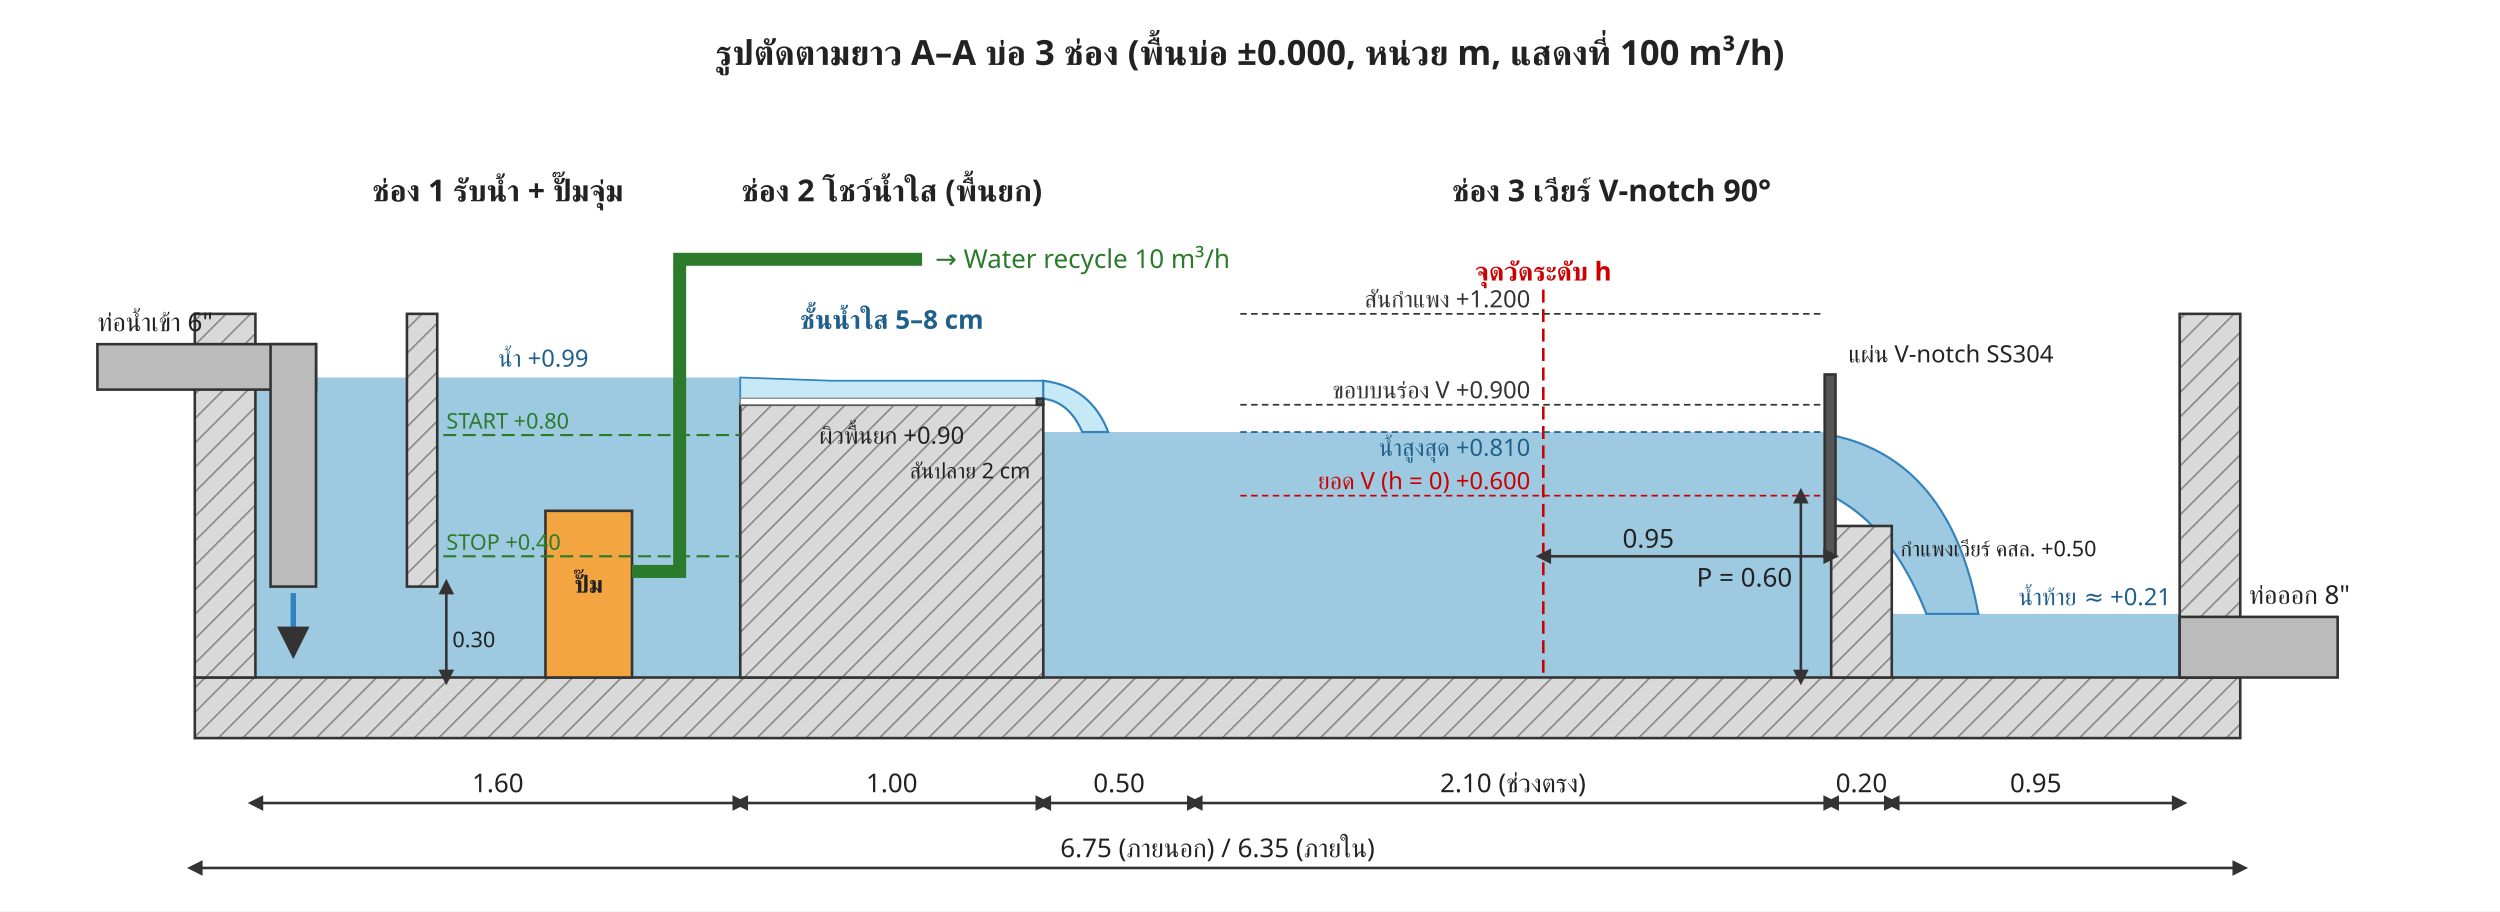
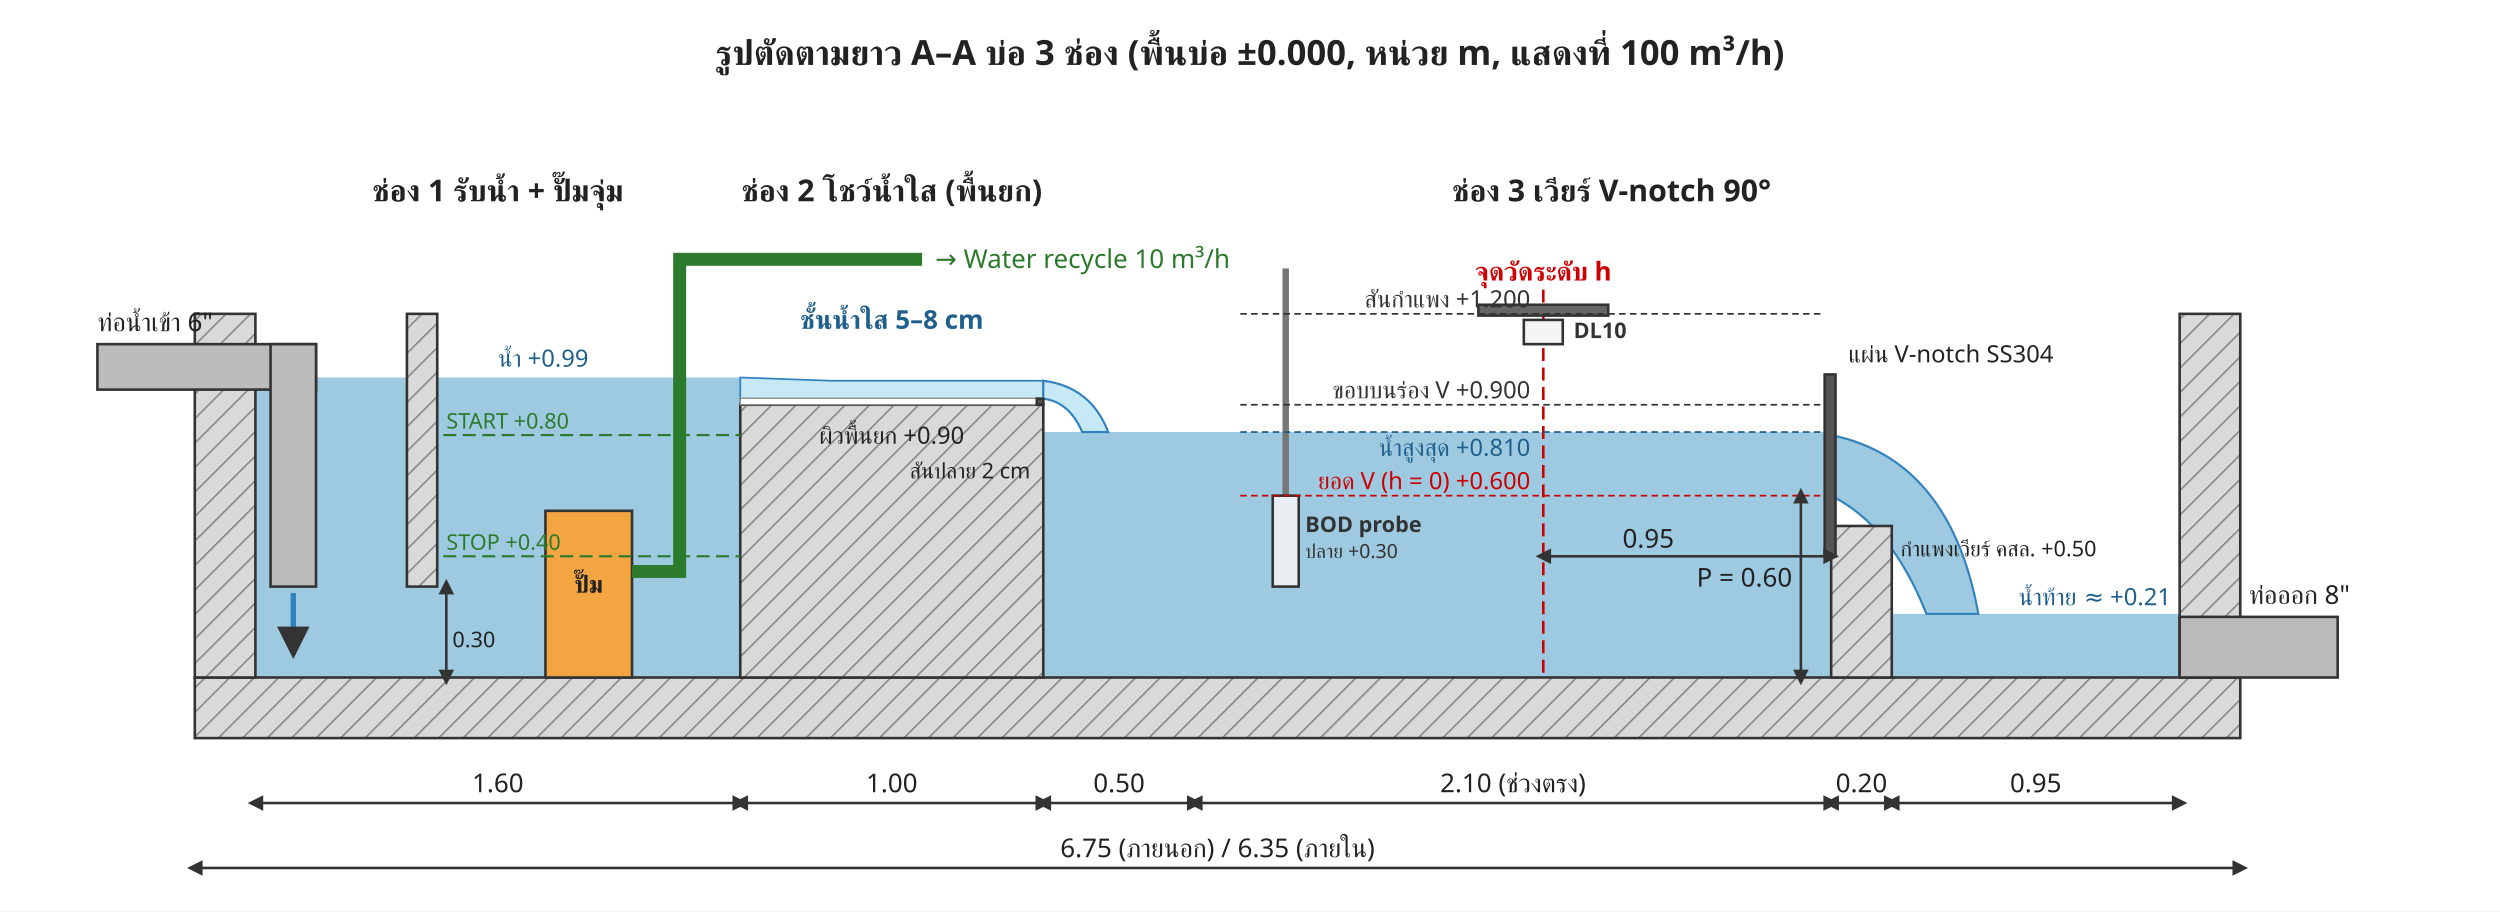
<svg xmlns="http://www.w3.org/2000/svg" viewBox="0 0 1155 421" width="1155" height="421" font-family="Sarabun, Tahoma, sans-serif">
  <defs>
    <pattern id="rc" width="8" height="8" patternUnits="userSpaceOnUse" patternTransform="rotate(45)">
      <rect width="8" height="8" fill="#d9d9d9" />
      <line x1="0" y1="0" x2="0" y2="8" stroke="#888" stroke-width="1.5" />
    </pattern>
    <marker id="a" viewBox="0 0 10 10" refX="5" refY="5" markerWidth="6" markerHeight="6" orient="auto-start-reverse">
      <path d="M0,0 L10,5 L0,10 z" fill="#333" />
    </marker>
  </defs>
  <rect width="1155" height="421" fill="white" />
  <text x="577.5" y="30.0" font-size="16" text-anchor="middle" fill="#222" font-weight="bold">รูปตัดตามยาว A–A บ่อ 3 ช่อง  (พื้นบ่อ ±0.000, หน่วย m, แสดงที่ 100 m³/h)</text>
  <rect x="118.0" y="174.4" width="224.0" height="138.6" fill="#9ecae1" stroke="none" stroke-width="1.2" />
  <polygon points="342.0,174.4 384.0,175.9 482.0,175.9 482.0,187.0 342.0,187.0" fill="#c6e9f5" stroke="#3182bd" stroke-width="0.8" fill-opacity="1" />
  <rect x="482.0" y="199.6" width="364.0" height="113.4" fill="#9ecae1" stroke="none" stroke-width="1.2" />
  <rect x="874.0" y="283.6" width="133.0" height="29.4" fill="#9ecae1" stroke="none" stroke-width="1.2" />
  <path d="M482.0,175.9 Q504.0,178.7 512.0,199.6 L500.0,199.6 Q494.0,185.6 482.0,184.2 z" fill="#c6e9f5" stroke="#3182bd" />
  <path d="M846.0,201.0 Q901.0,212.2 914.0,283.6 L890.0,283.6 Q874.0,243.0 846.0,229.0 z" fill="#9ecae1" stroke="#3182bd" />
  <rect x="90.0" y="313.0" width="945.0" height="28.0" fill="url(#rc)" stroke="#333" stroke-width="1.2" />
  <rect x="90.0" y="145.0" width="28.0" height="168.0" fill="url(#rc)" stroke="#333" stroke-width="1.2" />
  <rect x="1007.0" y="145.0" width="28.0" height="168.0" fill="url(#rc)" stroke="#333" stroke-width="1.2" />
  <rect x="342.0" y="187.0" width="140.0" height="126.0" fill="url(#rc)" stroke="#333" stroke-width="1.2" />
  <rect x="342.0" y="184.0" width="140.0" height="3.0" fill="#fff" stroke="#888" stroke-width="0.6" />
  <rect x="479.0" y="184.2" width="3.0" height="2.8" fill="#555" stroke="#333" stroke-width="1.2" />
  <rect x="45.0" y="159.0" width="101.0" height="21.0" fill="#bbb" stroke="#333" stroke-width="1.2" />
  <rect x="125.0" y="159.0" width="21.0" height="112.0" fill="#bbb" stroke="#333" stroke-width="1.2" />
  <text x="45.0" y="153.0" font-size="12" text-anchor="start" fill="#222" font-weight="normal">ท่อน้ำเข้า 6"</text>
  <line x1="135.5" y1="274.0" x2="135.5" y2="297.0" stroke="#3182bd" stroke-width="2.5" marker-end="url(#a)" />
  <rect x="188.0" y="145.0" width="14.0" height="126.0" fill="url(#rc)" stroke="#333" stroke-width="1.2" />
  <line x1="206.2" y1="271.0" x2="206.2" y2="313.0" stroke="#333" stroke-width="1.2" marker-start="url(#a)" marker-end="url(#a)" />
  <text x="209.0" y="299.0" font-size="10" text-anchor="start" fill="#222" font-weight="normal">0.30</text>
  <rect x="252.0" y="236.0" width="40.0" height="77.0" fill="#f2a541" stroke="#333" stroke-width="1.2" />
  <text x="272.0" y="273.8" font-size="11" text-anchor="middle" fill="#222" font-weight="bold">ปั๊ม</text>
  <path d="M292.0,264.0 H314.0 V119.8 H426.0" fill="none" stroke="#2c7a2c" stroke-width="6" />
  <text x="432.0" y="123.8" font-size="12" text-anchor="start" fill="#2c7a2c" font-weight="normal">→ Water recycle 10 m³/h</text>
  <line x1="204.8" y1="201.0" x2="342.0" y2="201.0" stroke="#2c7a2c" stroke-width="1" stroke-dasharray="6 3" />
  <text x="206.2" y="198.0" font-size="10" text-anchor="start" fill="#2c7a2c" font-weight="normal">START +0.80</text>
  <line x1="204.8" y1="257.0" x2="342.0" y2="257.0" stroke="#2c7a2c" stroke-width="1" stroke-dasharray="6 3" />
  <text x="206.2" y="254.0" font-size="10" text-anchor="start" fill="#2c7a2c" font-weight="normal">STOP +0.40</text>
  <line x1="713.0" y1="133.8" x2="713.0" y2="313.0" stroke="#c00" stroke-width="1.2" stroke-dasharray="6 3" />
  <text x="713.0" y="129.6" font-size="12" text-anchor="middle" fill="#c00" font-weight="bold">จุดวัดระดับ h</text>
+   <rect x="683.0" y="140.8" width="60.0" height="5.0" fill="#666" stroke="#333" stroke-width="1.2" />
+   <rect x="704.0" y="147.8" width="18.0" height="11.2" fill="#f5f5f5" stroke="#333" stroke-width="1.2" />
+   <text x="727.0" y="156.2" font-size="10" text-anchor="start" fill="#333" font-weight="bold">DL10</text>
+   <line x1="594.0" y1="124.0" x2="594.0" y2="254.2" stroke="#777" stroke-width="3" />
+   <rect x="588.0" y="229.0" width="12.0" height="42.0" fill="#e8eef2" stroke="#333" stroke-width="1.2" />
+   <text x="603.0" y="245.8" font-size="10" text-anchor="start" fill="#333" font-weight="bold">BOD probe</text>
+   <text x="603.0" y="257.8" font-size="9" text-anchor="start" fill="#333" font-weight="normal">ปลาย +0.30</text>
  <rect x="846.0" y="243.0" width="28.0" height="70.0" fill="url(#rc)" stroke="#333" stroke-width="1.2" />
  <rect x="843.0" y="173.0" width="5.0" height="84.0" fill="#555" stroke="#333" stroke-width="1.2" />
  <text x="854.0" y="167.4" font-size="11" text-anchor="start" fill="#222" font-weight="normal">แผ่น V-notch SS304</text>
  <text x="878.0" y="257.0" font-size="10" text-anchor="start" fill="#222" font-weight="normal">กำแพงเวียร์ คสล. +0.50</text>
  <rect x="1007.0" y="285.0" width="73.0" height="28.0" fill="#bbb" stroke="#333" stroke-width="1.2" />
  <text x="1039.0" y="279.0" font-size="12" text-anchor="start" fill="#222" font-weight="normal">ท่อออก 8"</text>
  <line x1="573.0" y1="145.0" x2="842.0" y2="145.0" stroke="#333" stroke-width="0.8" stroke-dasharray="3 2" />
  <text x="707.0" y="142.0" font-size="11" text-anchor="end" fill="#333" font-weight="normal">สันกำแพง +1.200</text>
  <line x1="573.0" y1="187.0" x2="842.0" y2="187.0" stroke="#333" stroke-width="0.8" stroke-dasharray="3 2" />
  <text x="707.0" y="184.0" font-size="11" text-anchor="end" fill="#333" font-weight="normal">ขอบบนร่อง V +0.900</text>
  <line x1="573.0" y1="199.6" x2="842.0" y2="199.6" stroke="#1f5f8b" stroke-width="0.8" stroke-dasharray="3 2" />
  <text x="707.0" y="210.6" font-size="11" text-anchor="end" fill="#1f5f8b" font-weight="normal">น้ำสูงสุด +0.810</text>
  <line x1="573.0" y1="229.0" x2="842.0" y2="229.0" stroke="#c00" stroke-width="0.8" stroke-dasharray="3 2" />
  <text x="707.0" y="226.0" font-size="11" text-anchor="end" fill="#c00" font-weight="normal">ยอด V (h = 0) +0.600</text>
  <text x="412.0" y="205.0" font-size="11" text-anchor="middle" fill="#222" font-weight="normal">ผิวพื้นยก +0.90</text>
  <text x="412.0" y="151.9" font-size="12" text-anchor="middle" fill="#1f5f8b" font-weight="bold">ชั้นน้ำใส 5–8 cm</text>
  <text x="476.0" y="221.0" font-size="10" text-anchor="end" fill="#222" font-weight="normal">สันปลาย 2 cm</text>
  <text x="251.0" y="169.4" font-size="11" text-anchor="middle" fill="#1f5f8b" font-weight="normal">น้ำ +0.99</text>
  <text x="1003.0" y="279.6" font-size="11" text-anchor="end" fill="#1f5f8b" font-weight="normal">น้ำท้าย ≈ +0.21</text>
  <line x1="832.0" y1="229.0" x2="832.0" y2="313.0" stroke="#333" stroke-width="1.2" marker-start="url(#a)" marker-end="url(#a)" />
  <text x="828.0" y="271.0" font-size="12" text-anchor="end" fill="#222" font-weight="normal">P = 0.60</text>
  <line x1="713.0" y1="257.0" x2="846.0" y2="257.0" stroke="#333" stroke-width="1.2" marker-start="url(#a)" marker-end="url(#a)" />
  <text x="761.5" y="253.0" font-size="12" text-anchor="middle" fill="#222" font-weight="normal">0.95</text>
  <text x="230.0" y="93.0" font-size="14" text-anchor="middle" fill="#222" font-weight="bold">ช่อง 1  รับน้ำ + ปั๊มจุ่ม</text>
  <text x="412.0" y="93.0" font-size="14" text-anchor="middle" fill="#222" font-weight="bold">ช่อง 2  โชว์น้ำใส (พื้นยก)</text>
  <text x="744.5" y="93.0" font-size="14" text-anchor="middle" fill="#222" font-weight="bold">ช่อง 3  เวียร์ V-notch 90°</text>
  <line x1="118.0" y1="371.0" x2="342.0" y2="371.0" stroke="#333" stroke-width="1.2" marker-start="url(#a)" marker-end="url(#a)" />
  <text x="230.0" y="366.0" font-size="12" text-anchor="middle" fill="#222" font-weight="normal">1.60</text>
  <line x1="342.0" y1="371.0" x2="482.0" y2="371.0" stroke="#333" stroke-width="1.2" marker-start="url(#a)" marker-end="url(#a)" />
  <text x="412.0" y="366.0" font-size="12" text-anchor="middle" fill="#222" font-weight="normal">1.00</text>
  <line x1="482.0" y1="371.0" x2="552.0" y2="371.0" stroke="#333" stroke-width="1.2" marker-start="url(#a)" marker-end="url(#a)" />
  <text x="517.0" y="366.0" font-size="12" text-anchor="middle" fill="#222" font-weight="normal">0.50</text>
  <line x1="552.0" y1="371.0" x2="846.0" y2="371.0" stroke="#333" stroke-width="1.2" marker-start="url(#a)" marker-end="url(#a)" />
  <text x="699.0" y="366.0" font-size="12" text-anchor="middle" fill="#222" font-weight="normal">2.10 (ช่วงตรง)</text>
  <line x1="846.0" y1="371.0" x2="874.0" y2="371.0" stroke="#333" stroke-width="1.2" marker-start="url(#a)" marker-end="url(#a)" />
  <text x="860.0" y="366.0" font-size="12" text-anchor="middle" fill="#222" font-weight="normal">0.20</text>
  <line x1="874.0" y1="371.0" x2="1007.0" y2="371.0" stroke="#333" stroke-width="1.2" marker-start="url(#a)" marker-end="url(#a)" />
  <text x="940.5" y="366.0" font-size="12" text-anchor="middle" fill="#222" font-weight="normal">0.95</text>
  <line x1="90.0" y1="401.0" x2="1035.0" y2="401.0" stroke="#333" stroke-width="1.2" marker-start="url(#a)" marker-end="url(#a)" />
  <text x="562.5" y="396.0" font-size="12" text-anchor="middle" fill="#222" font-weight="normal">6.75 (ภายนอก) / 6.35 (ภายใน)</text>
</svg>
